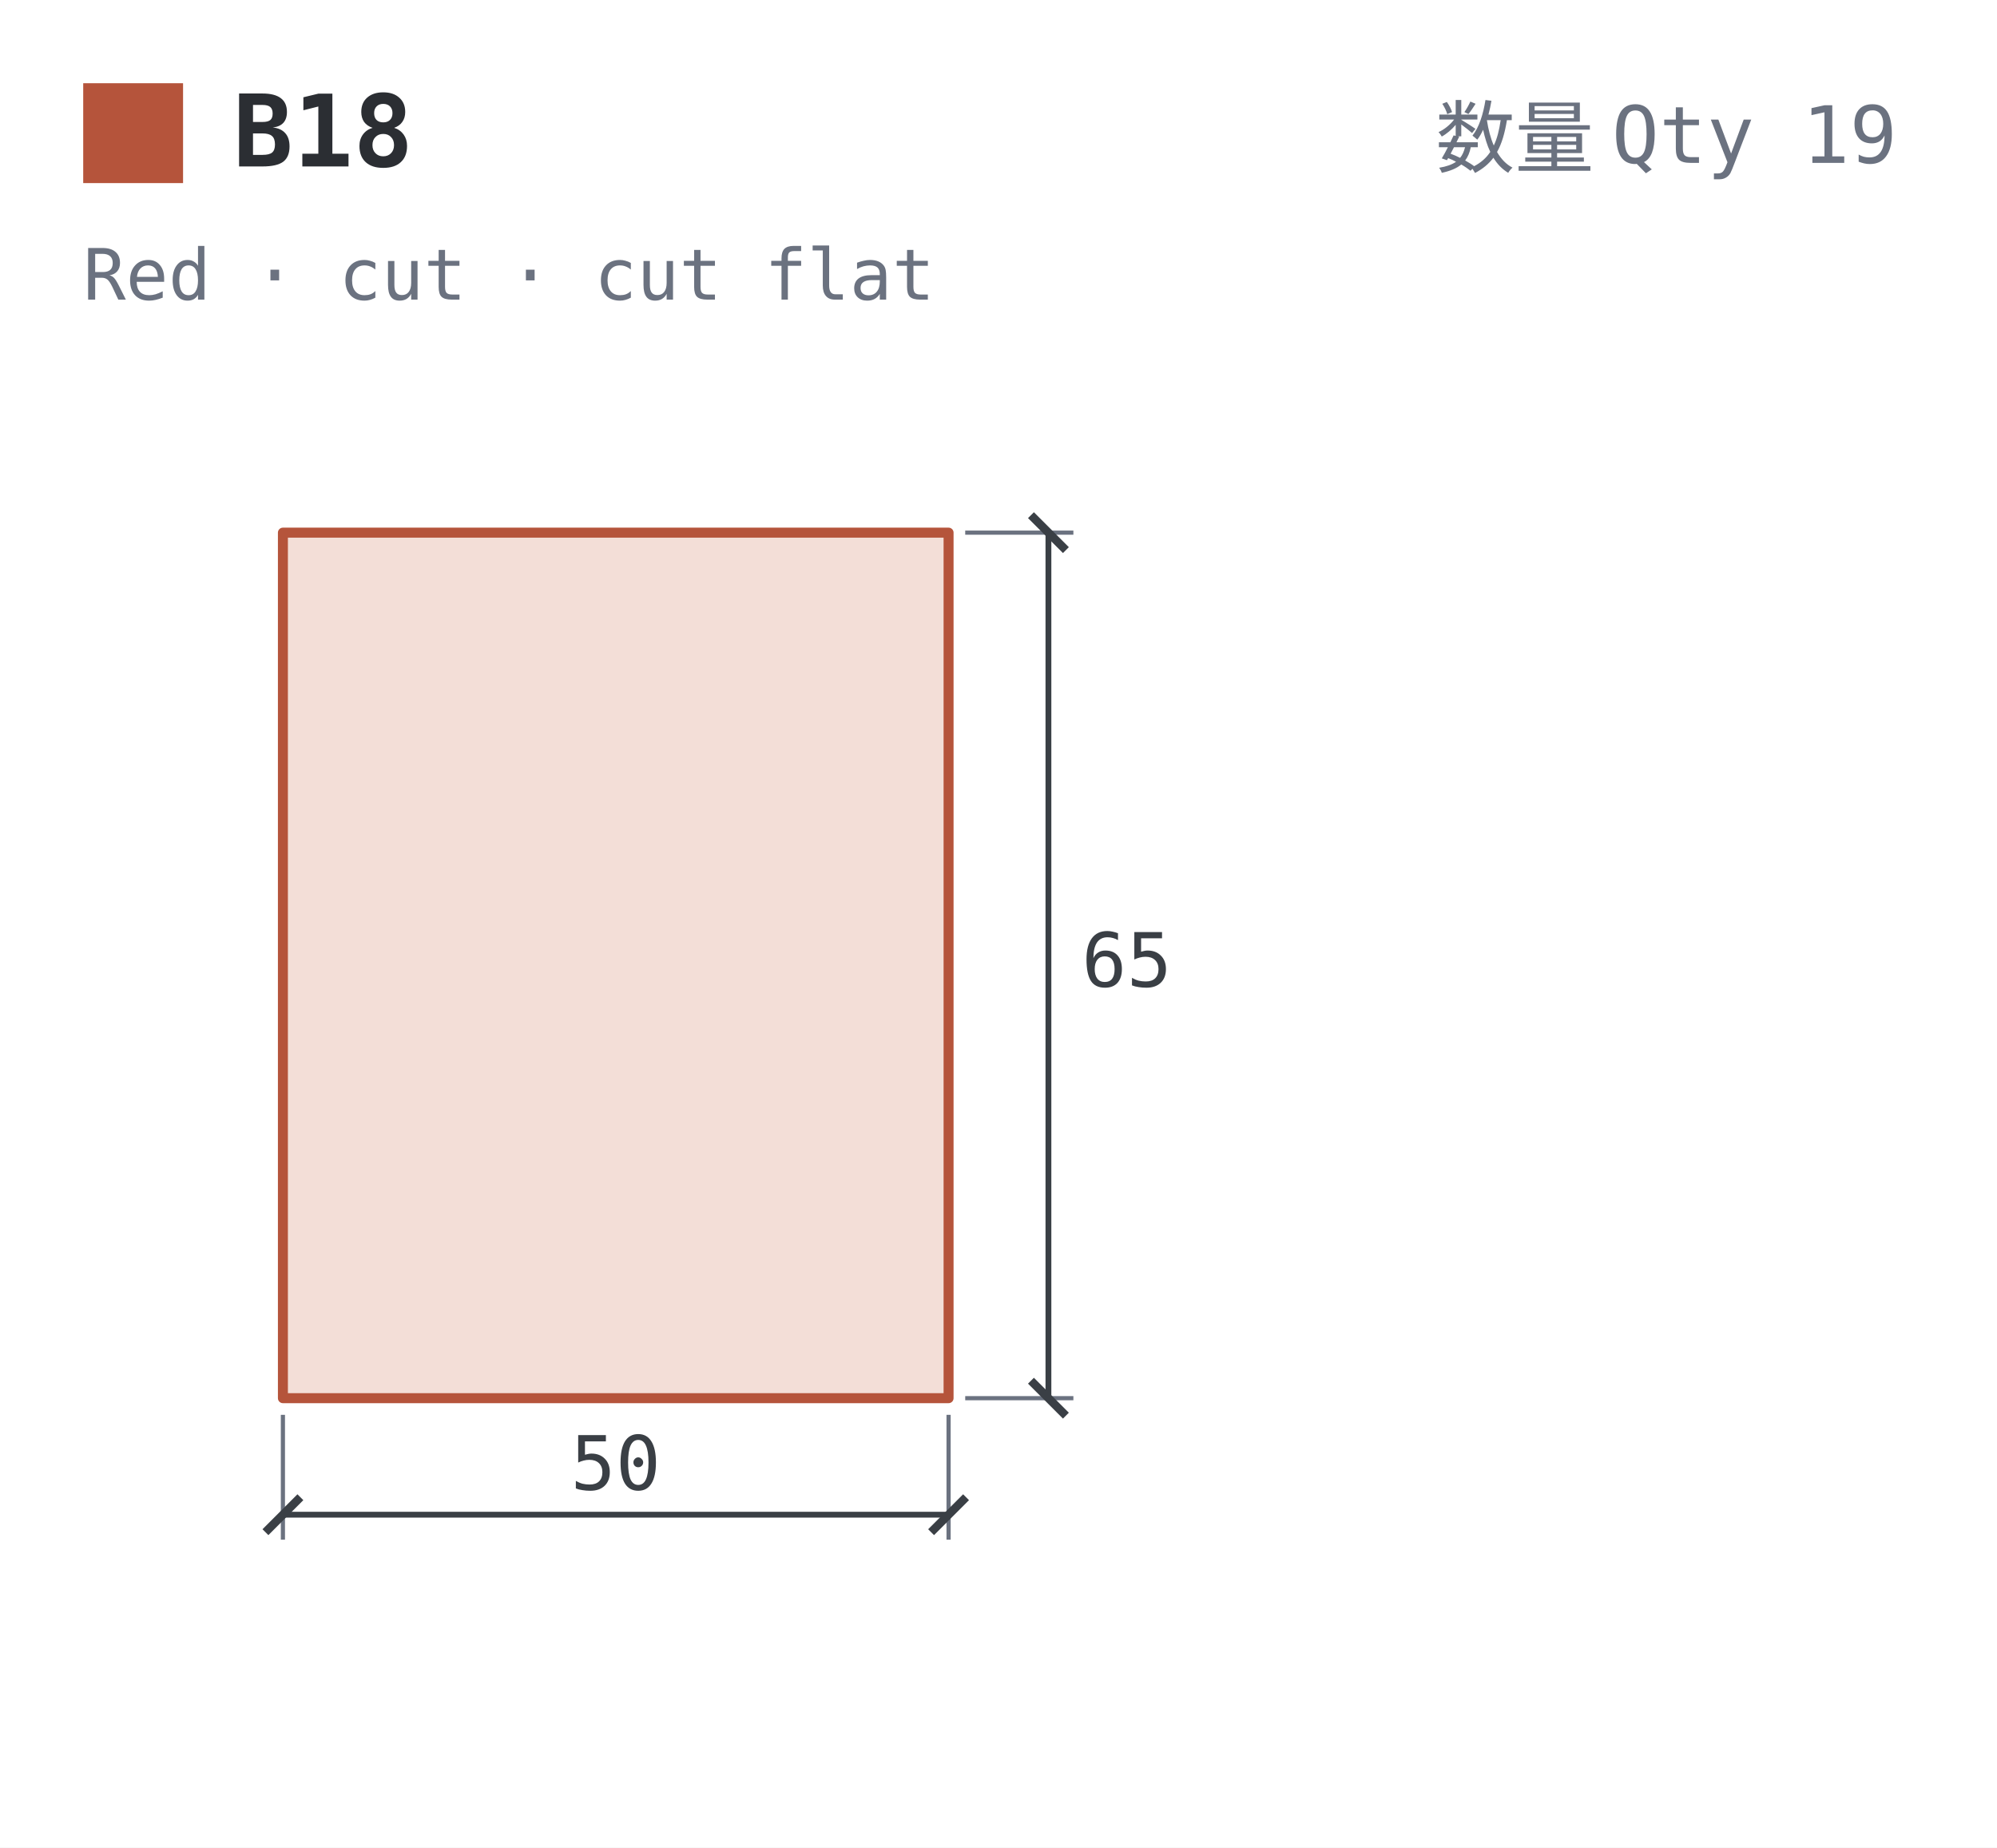
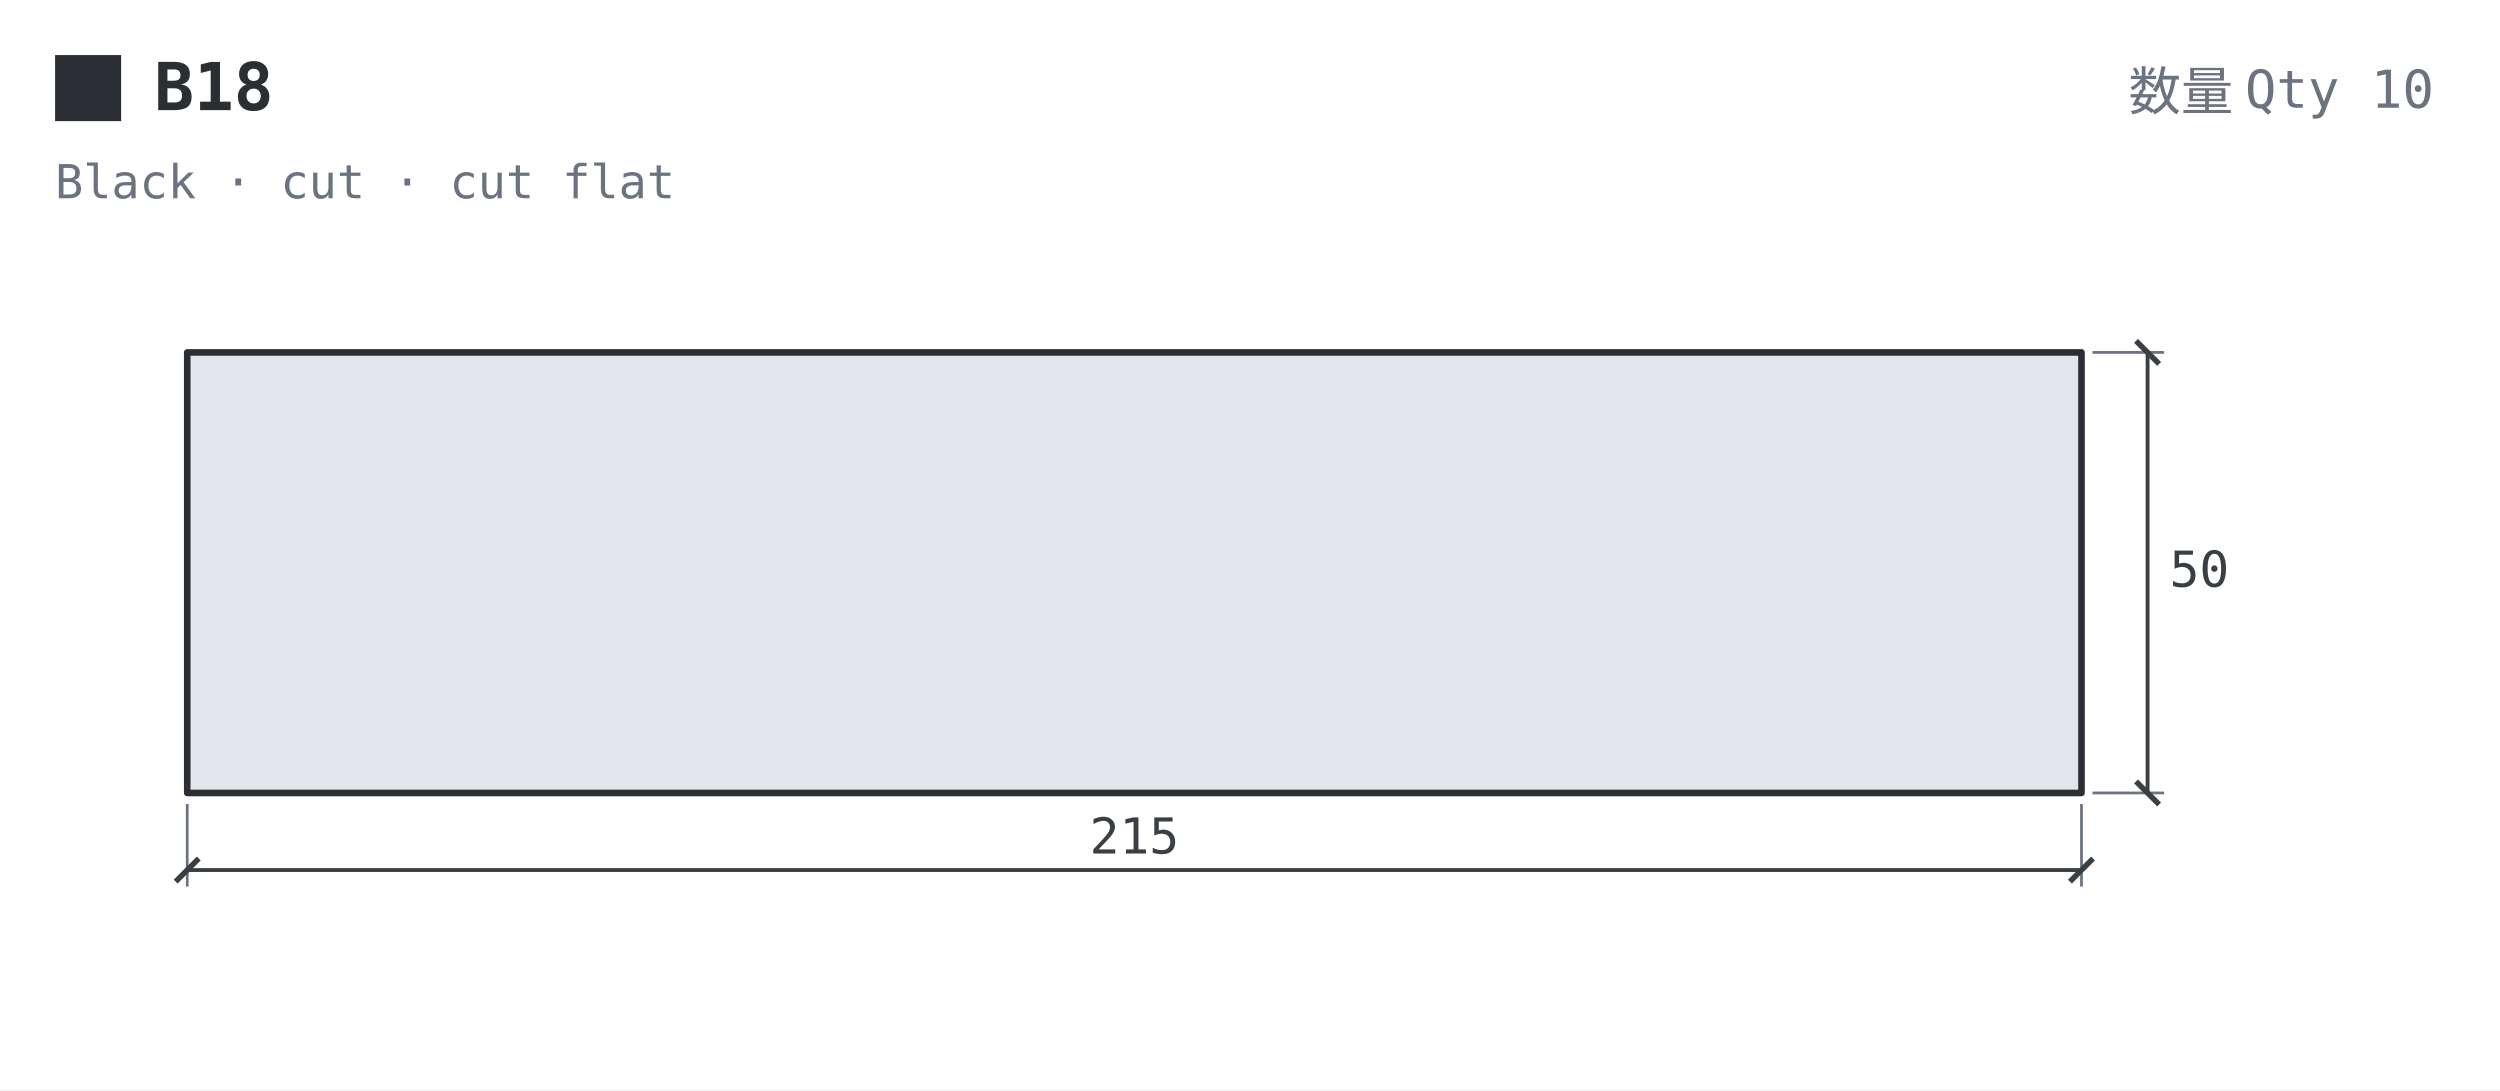
- <svg xmlns="http://www.w3.org/2000/svg" viewBox="0 0 240 222" width="240" height="222">
-   <rect width="240" height="222" fill="#ffffff" />
-   <rect x="10.0" y="10.0" width="12.0" height="12.0" fill="#b5543b" stroke="none" />
+ <svg xmlns="http://www.w3.org/2000/svg" viewBox="0 0 454 198" width="454" height="198">
+   <rect width="454" height="198" fill="#ffffff" />
+   <rect x="10.0" y="10.0" width="12.0" height="12.0" fill="#2b2e33" stroke="none" />
  <text x="28.0" y="20.0" font-family="ui-monospace,'SFMono-Regular',Menlo,Consolas,monospace" font-size="12" fill="#2b2e33" text-anchor="start" font-weight="600">B18</text>
-   <text x="228.0" y="20.0" font-family="ui-monospace,'SFMono-Regular',Menlo,Consolas,monospace" font-size="9.5" fill="#6b7280" text-anchor="end">数量 Qty 19</text>
-   <text x="10.0" y="36.0" font-family="ui-monospace,'SFMono-Regular',Menlo,Consolas,monospace" font-size="8.5" fill="#6b7280" text-anchor="start">Red · cut · cut flat</text>
-   <polygon points="34.0,64.0 114.0,64.0 114.0,168.0 34.0,168.0" fill="#f3ded7" stroke="#b5543b" stroke-width="1.2" stroke-linejoin="round" />
-   <line x1="34.0" y1="170.0" x2="34.0" y2="185.0" stroke="#6b7280" stroke-width="0.5" />
-   <line x1="114.0" y1="170.0" x2="114.0" y2="185.0" stroke="#6b7280" stroke-width="0.5" />
-   <line x1="34.0" y1="182.0" x2="114.0" y2="182.0" stroke="#3a3f45" stroke-width="0.7" />
-   <line x1="31.9" y1="184.1" x2="36.1" y2="179.9" stroke="#3a3f45" stroke-width="1" />
-   <line x1="111.9" y1="184.1" x2="116.1" y2="179.9" stroke="#3a3f45" stroke-width="1" />
-   <text x="74.0" y="179.0" font-family="ui-monospace,'SFMono-Regular',Menlo,Consolas,monospace" font-size="9" fill="#3a3f45" text-anchor="middle">50</text>
-   <line x1="116.0" y1="64.0" x2="129.0" y2="64.0" stroke="#6b7280" stroke-width="0.5" />
-   <line x1="116.0" y1="168.0" x2="129.0" y2="168.0" stroke="#6b7280" stroke-width="0.5" />
-   <line x1="126.0" y1="64.0" x2="126.0" y2="168.0" stroke="#3a3f45" stroke-width="0.7" />
-   <line x1="123.9" y1="61.9" x2="128.1" y2="66.1" stroke="#3a3f45" stroke-width="1" />
-   <line x1="123.9" y1="165.9" x2="128.1" y2="170.1" stroke="#3a3f45" stroke-width="1" />
-   <text x="130.0" y="116.0" font-family="ui-monospace,'SFMono-Regular',Menlo,Consolas,monospace" font-size="9" fill="#3a3f45" text-anchor="start" dominant-baseline="middle">65</text>
+   <text x="442.0" y="20.0" font-family="ui-monospace,'SFMono-Regular',Menlo,Consolas,monospace" font-size="9.5" fill="#6b7280" text-anchor="end">数量 Qty 10</text>
+   <text x="10.0" y="36.0" font-family="ui-monospace,'SFMono-Regular',Menlo,Consolas,monospace" font-size="8.5" fill="#6b7280" text-anchor="start">Black · cut · cut flat</text>
+   <polygon points="34.0,144.0 378.0,144.0 378.0,64.0 34.0,64.0" fill="#e2e5ea" stroke="#2b2e33" stroke-width="1.2" stroke-linejoin="round" />
+   <line x1="34.0" y1="146.0" x2="34.0" y2="161.0" stroke="#6b7280" stroke-width="0.5" />
+   <line x1="378.0" y1="146.0" x2="378.0" y2="161.0" stroke="#6b7280" stroke-width="0.5" />
+   <line x1="34.0" y1="158.0" x2="378.0" y2="158.0" stroke="#3a3f45" stroke-width="0.7" />
+   <line x1="31.9" y1="160.1" x2="36.1" y2="155.9" stroke="#3a3f45" stroke-width="1" />
+   <line x1="375.9" y1="160.1" x2="380.1" y2="155.9" stroke="#3a3f45" stroke-width="1" />
+   <text x="206.0" y="155.0" font-family="ui-monospace,'SFMono-Regular',Menlo,Consolas,monospace" font-size="9" fill="#3a3f45" text-anchor="middle">215</text>
+   <line x1="380.0" y1="64.0" x2="393.0" y2="64.0" stroke="#6b7280" stroke-width="0.5" />
+   <line x1="380.0" y1="144.0" x2="393.0" y2="144.0" stroke="#6b7280" stroke-width="0.5" />
+   <line x1="390.0" y1="64.0" x2="390.0" y2="144.0" stroke="#3a3f45" stroke-width="0.7" />
+   <line x1="387.9" y1="61.9" x2="392.1" y2="66.1" stroke="#3a3f45" stroke-width="1" />
+   <line x1="387.9" y1="141.9" x2="392.1" y2="146.1" stroke="#3a3f45" stroke-width="1" />
+   <text x="394.0" y="104.0" font-family="ui-monospace,'SFMono-Regular',Menlo,Consolas,monospace" font-size="9" fill="#3a3f45" text-anchor="start" dominant-baseline="middle">50</text>
</svg>
